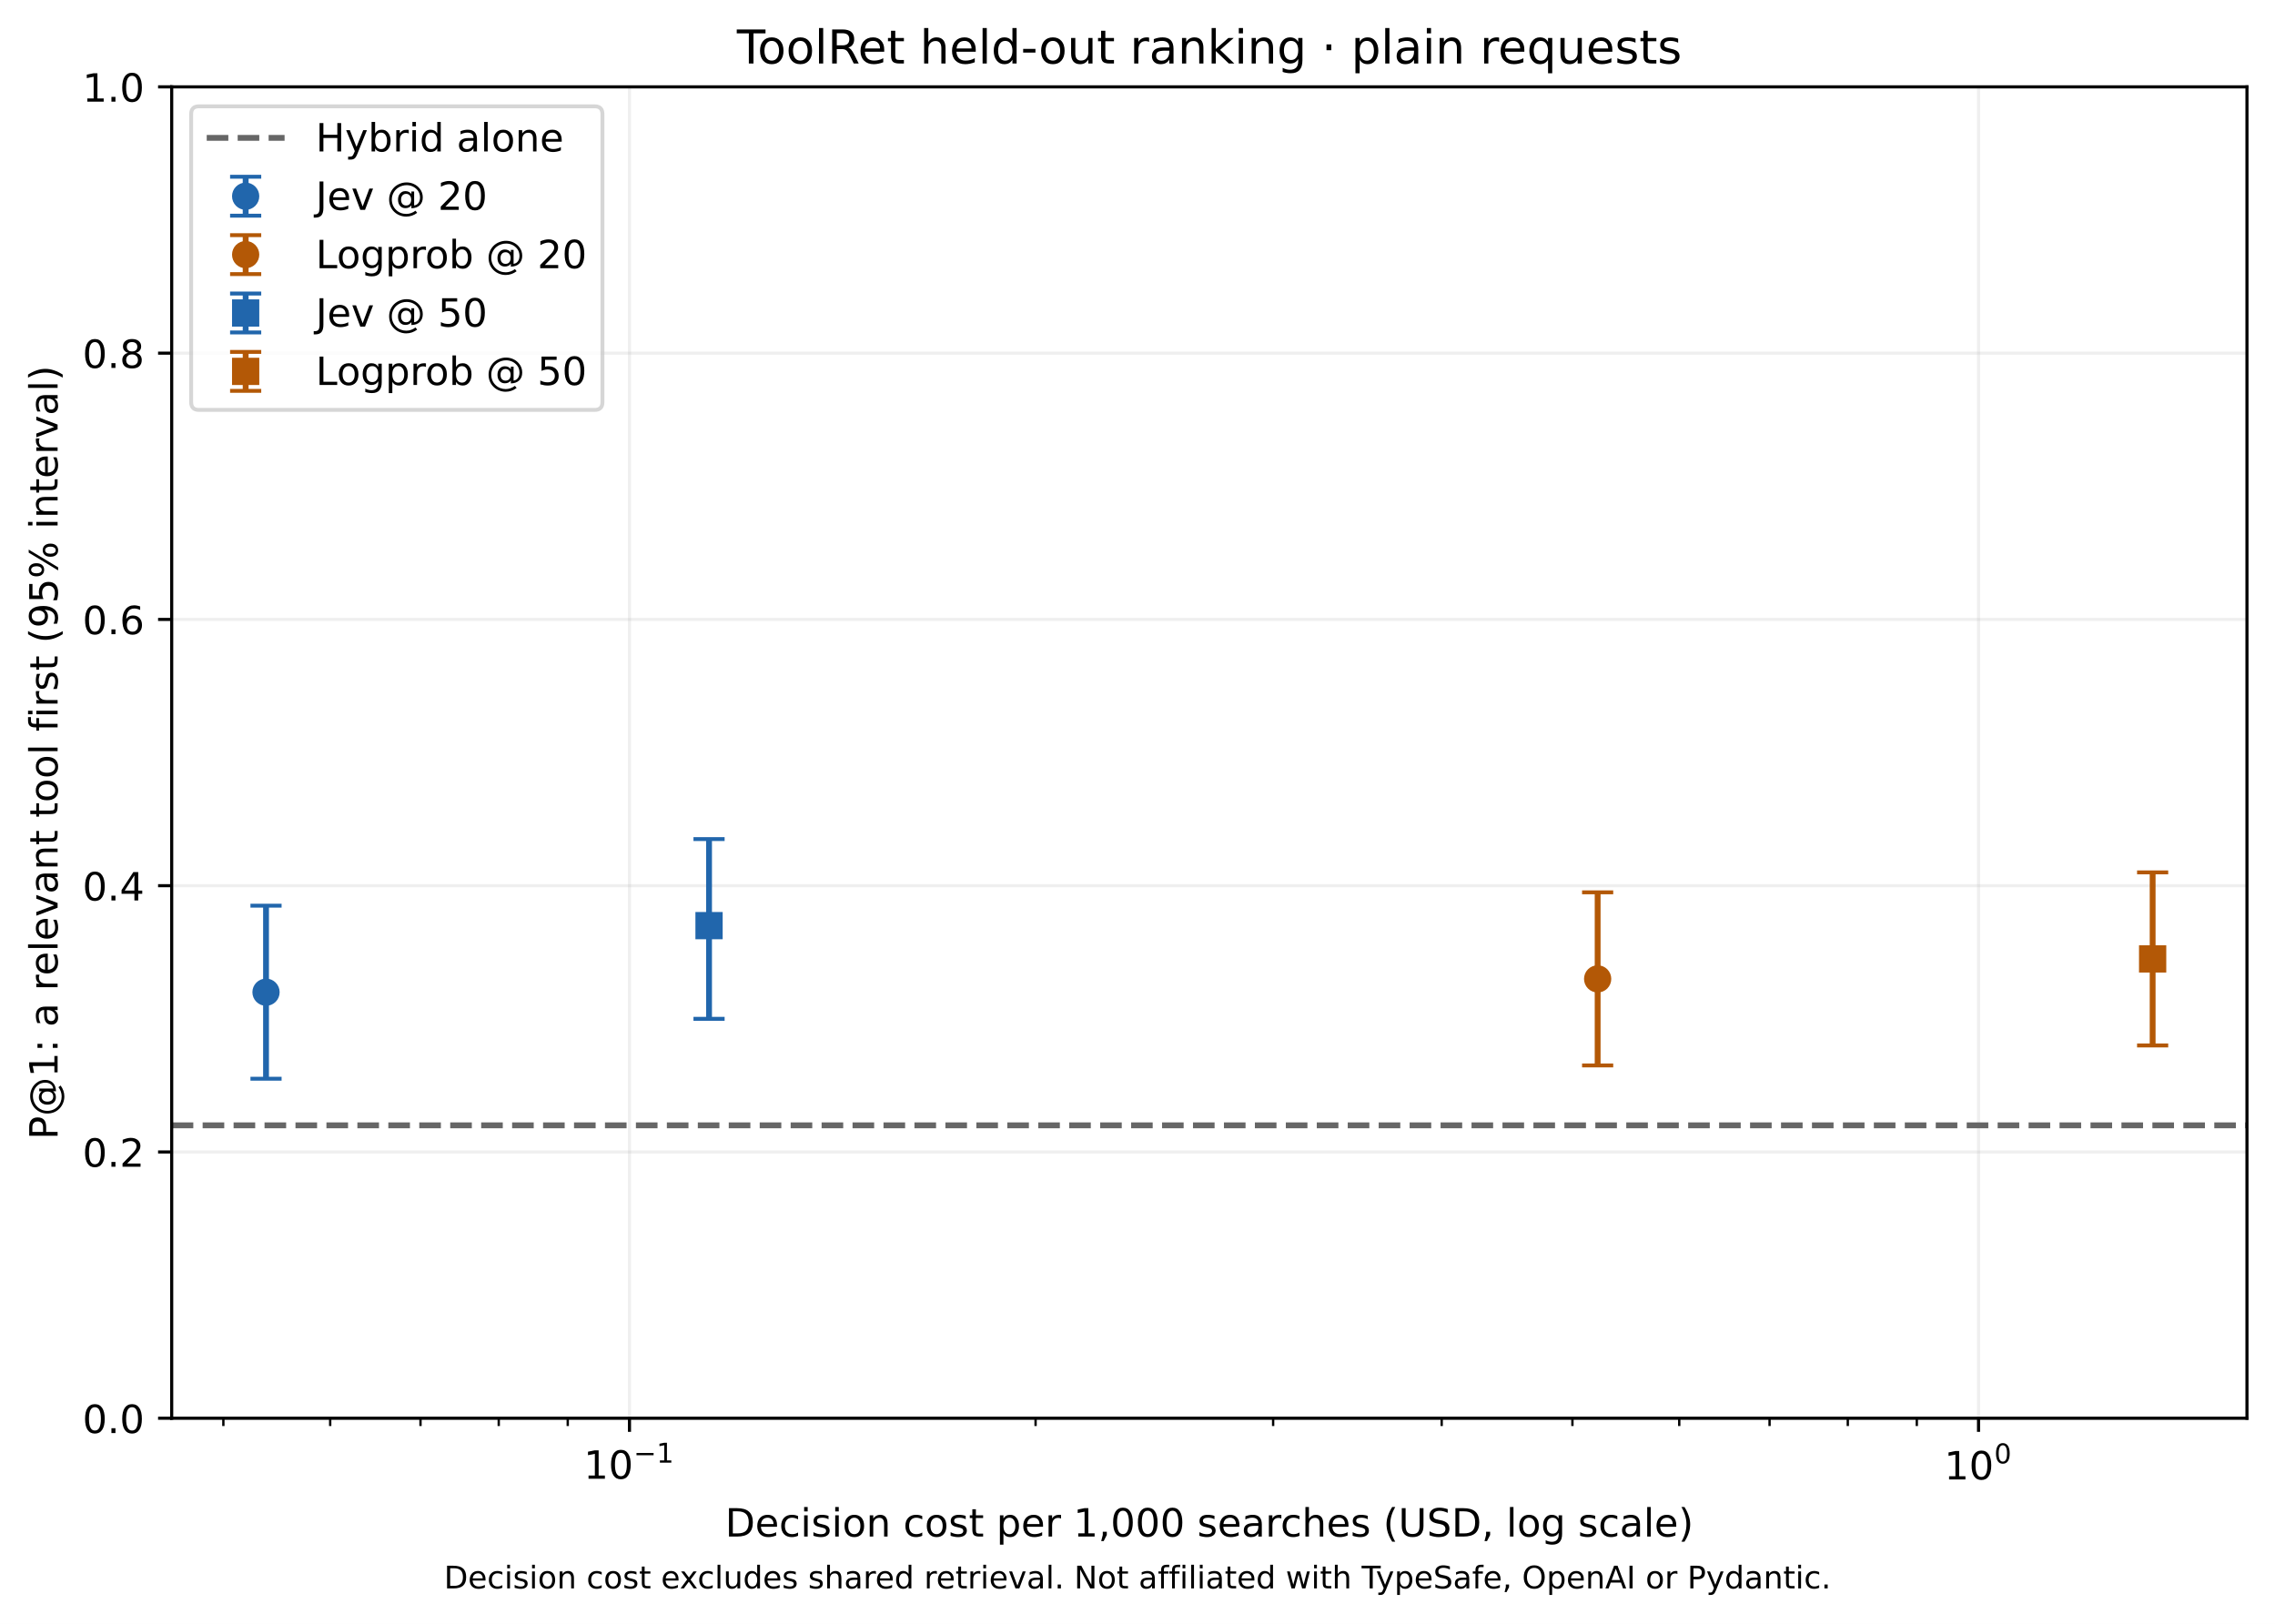
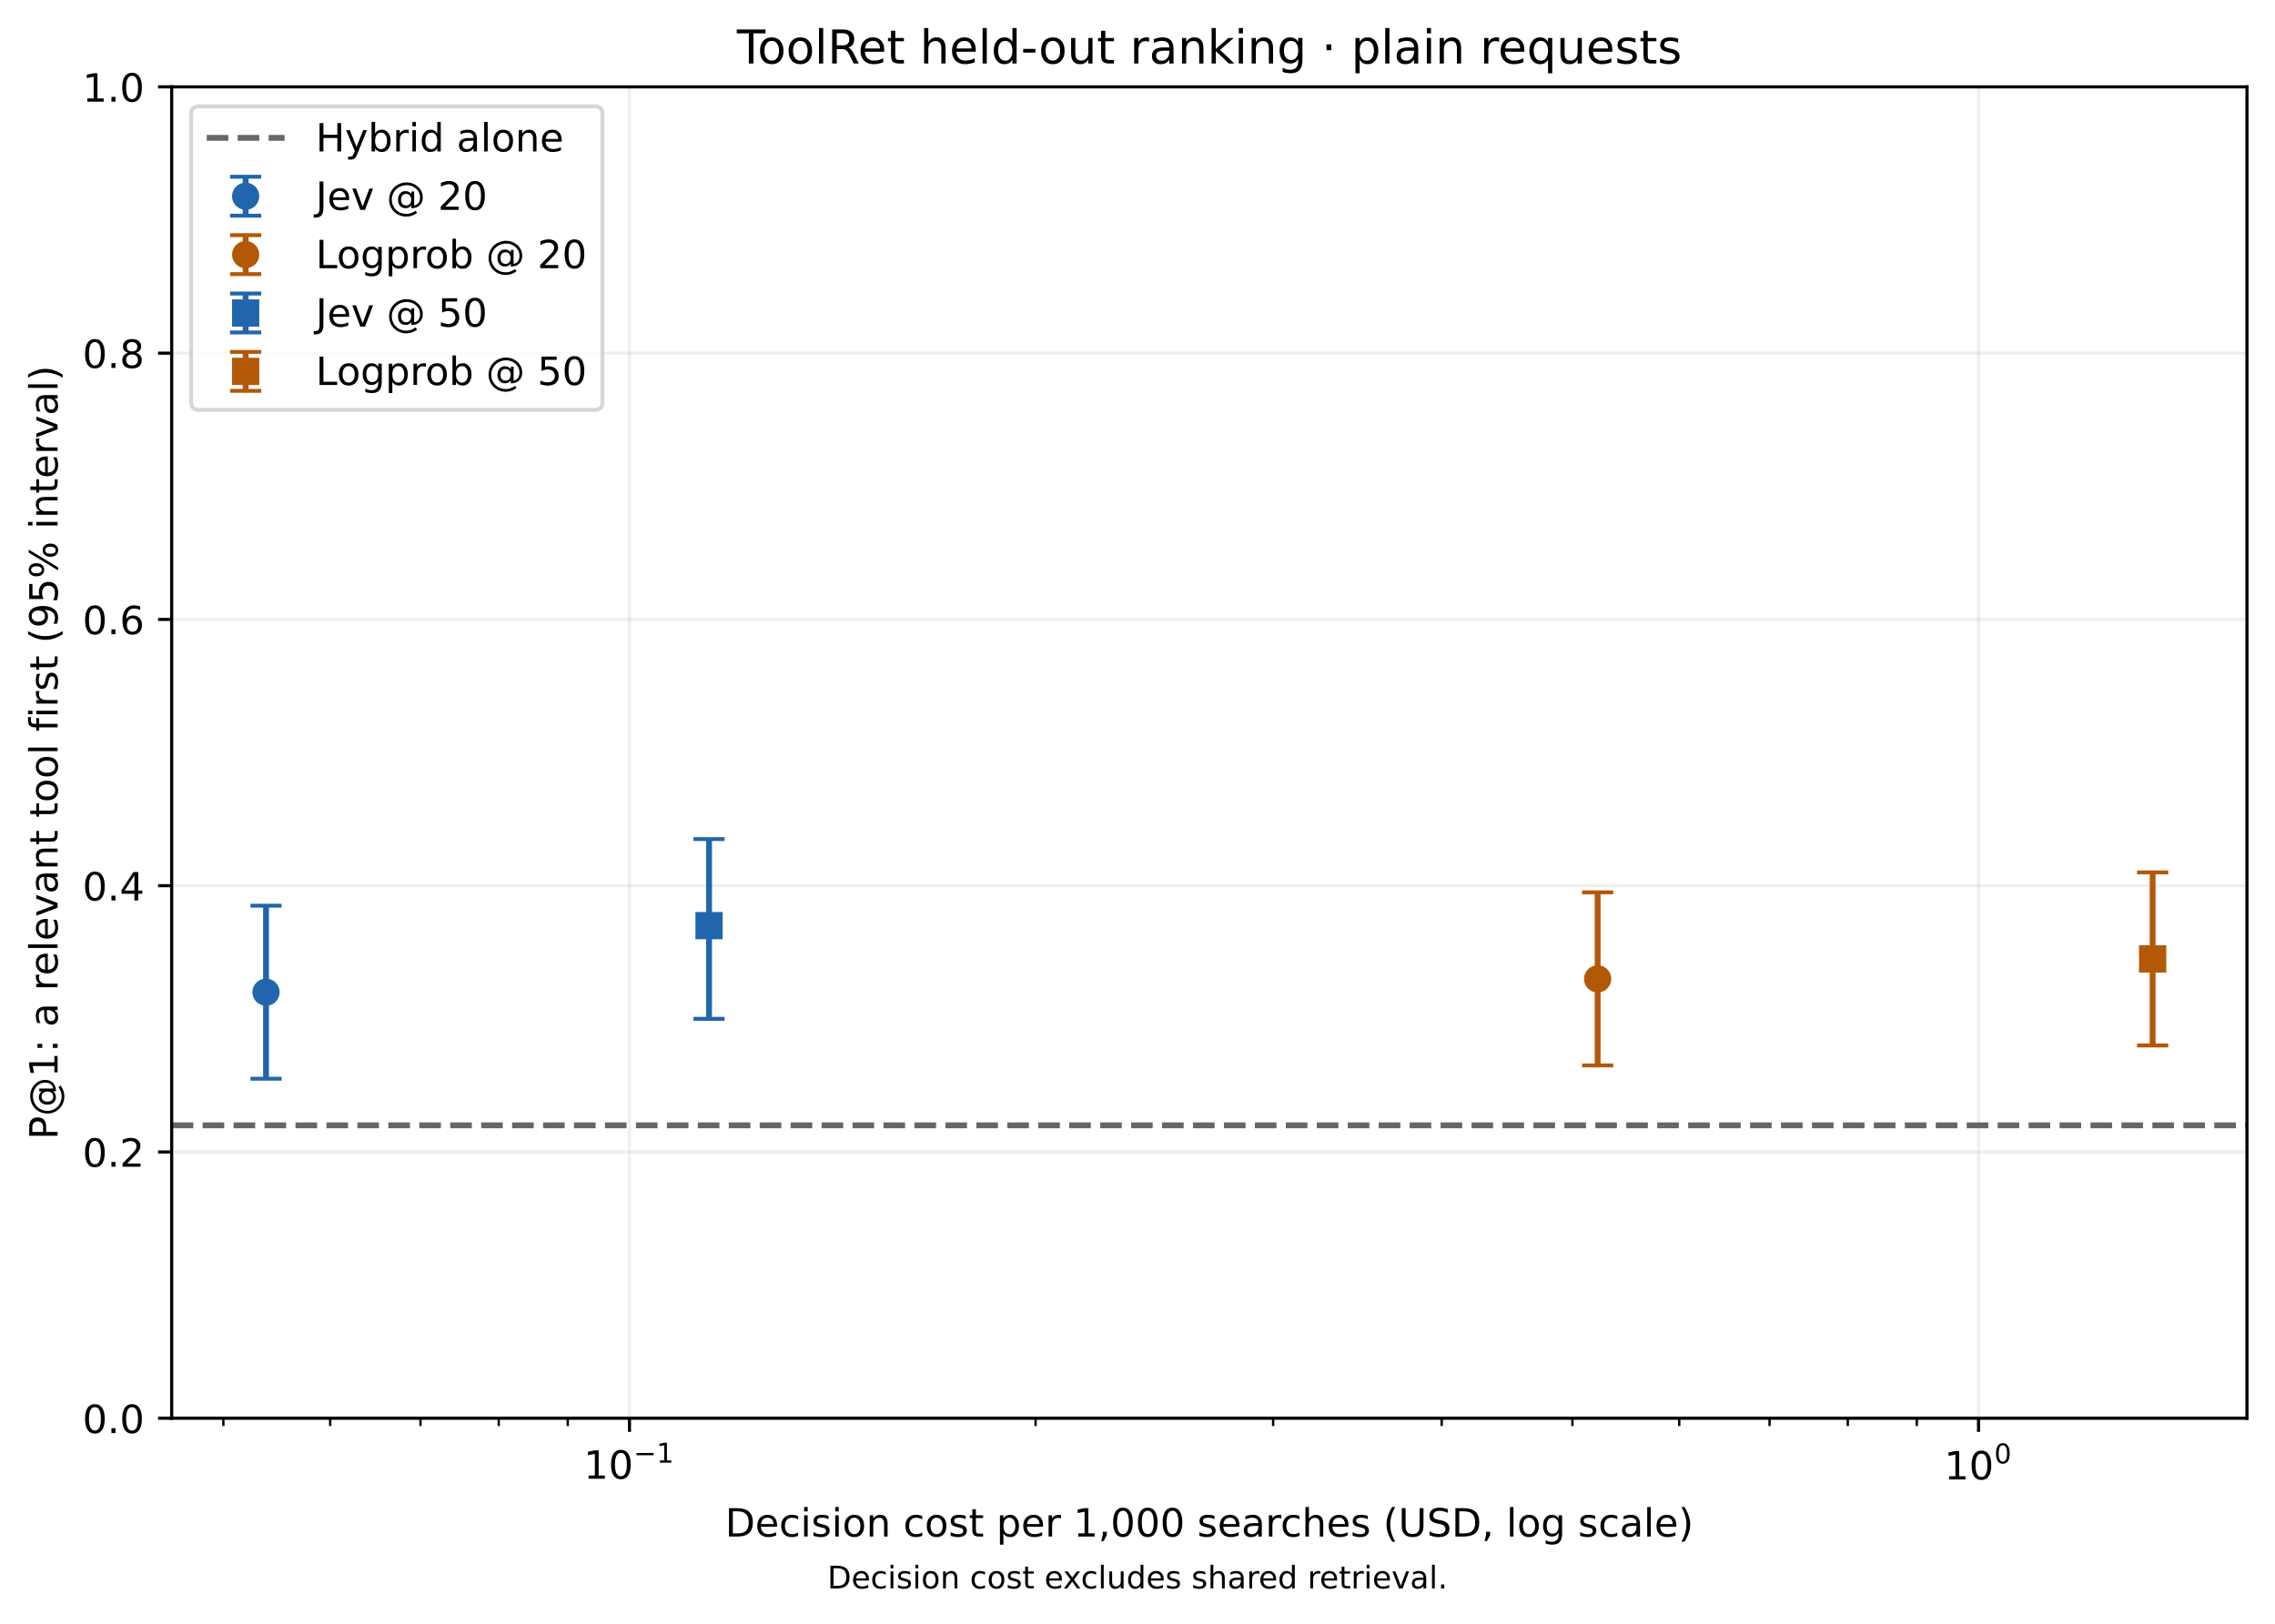
<svg xmlns="http://www.w3.org/2000/svg" xmlns:xlink="http://www.w3.org/1999/xlink" width="584.4pt" height="417.242pt" viewBox="0 0 584.4 417.242" version="1.1">
  <defs>
    <style type="text/css">*{stroke-linejoin: round; stroke-linecap: butt}</style>
  </defs>
  <g id="figure_1">
    <g id="patch_1">
      <path d="M 0 417.242  L 584.4 417.242  L 584.4 0  L 0 0  z " style="fill: #ffffff" />
    </g>
    <g id="axes_1">
      <g id="patch_2">
        <path d="M 44.104 364.396  L 577.2 364.396  L 577.2 22.318  L 44.104 22.318  z " style="fill: #ffffff" />
      </g>
      <g id="matplotlib.axis_1">
        <g id="xtick_1">
          <g id="line2d_1">
            <path d="M 161.699 364.396  L 161.699 22.318  " clip-path="url(#p16aa6bfd09)" style="fill: none; stroke: #b0b0b0; stroke-opacity: 0.2; stroke-width: 0.8; stroke-linecap: square" />
          </g>
          <g id="line2d_2">
            <defs>
              <path id="mc6b8e63c12" d="M 0 0  L 0 3.5  " style="stroke: #000000; stroke-width: 0.8" />
            </defs>
            <g>
              <use xlink:href="#mc6b8e63c12" x="161.699" y="364.396" style="stroke: #000000; stroke-width: 0.8" />
            </g>
          </g>
          <g id="text_1">
            <g transform="translate(149.9486 380.6964)">
              <text>
                <tspan x="0" y="-0.762" style="font-size: 10px; font-family: 'DejaVu Sans'">1</tspan>
                <tspan x="6.362" y="-0.762" style="font-size: 10px; font-family: 'DejaVu Sans'">0</tspan>
                <tspan x="12.82" y="-4.892" style="font-size: 7px; font-family: 'DejaVu Sans'">−</tspan>
                <tspan x="18.686" y="-4.892" style="font-size: 7px; font-family: 'DejaVu Sans'">1</tspan>
              </text>
            </g>
          </g>
        </g>
        <g id="xtick_2">
          <g id="line2d_3">
            <path d="M 508.244 364.396  L 508.244 22.318  " clip-path="url(#p16aa6bfd09)" style="fill: none; stroke: #b0b0b0; stroke-opacity: 0.2; stroke-width: 0.8; stroke-linecap: square" />
          </g>
          <g id="line2d_4">
            <g>
              <use xlink:href="#mc6b8e63c12" x="508.244" y="364.396" style="stroke: #000000; stroke-width: 0.8" />
            </g>
          </g>
          <g id="text_2">
            <g transform="translate(499.4438 380.7964)">
              <text>
                <tspan x="0" y="-0.675" style="font-size: 10px; font-family: 'DejaVu Sans'">1</tspan>
                <tspan x="6.362" y="-0.675" style="font-size: 10px; font-family: 'DejaVu Sans'">0</tspan>
                <tspan x="12.82" y="-4.805" style="font-size: 7px; font-family: 'DejaVu Sans'">0</tspan>
              </text>
            </g>
          </g>
        </g>
        <g id="xtick_3">
          <g id="line2d_5">
            <defs>
              <path id="m6093cd022e" d="M 0 0  L 0 2  " style="stroke: #000000; stroke-width: 0.6" />
            </defs>
            <g>
              <use xlink:href="#m6093cd022e" x="57.378" y="364.396" style="stroke: #000000; stroke-width: 0.6" />
            </g>
          </g>
        </g>
        <g id="xtick_4">
          <g id="line2d_6">
            <g>
              <use xlink:href="#m6093cd022e" x="84.818" y="364.396" style="stroke: #000000; stroke-width: 0.6" />
            </g>
          </g>
        </g>
        <g id="xtick_5">
          <g id="line2d_7">
            <g>
              <use xlink:href="#m6093cd022e" x="108.018" y="364.396" style="stroke: #000000; stroke-width: 0.6" />
            </g>
          </g>
        </g>
        <g id="xtick_6">
          <g id="line2d_8">
            <g>
              <use xlink:href="#m6093cd022e" x="128.115" y="364.396" style="stroke: #000000; stroke-width: 0.6" />
            </g>
          </g>
        </g>
        <g id="xtick_7">
          <g id="line2d_9">
            <g>
              <use xlink:href="#m6093cd022e" x="145.842" y="364.396" style="stroke: #000000; stroke-width: 0.6" />
            </g>
          </g>
        </g>
        <g id="xtick_8">
          <g id="line2d_10">
            <g>
              <use xlink:href="#m6093cd022e" x="266.019" y="364.396" style="stroke: #000000; stroke-width: 0.6" />
            </g>
          </g>
        </g>
        <g id="xtick_9">
          <g id="line2d_11">
            <g>
              <use xlink:href="#m6093cd022e" x="327.043" y="364.396" style="stroke: #000000; stroke-width: 0.6" />
            </g>
          </g>
        </g>
        <g id="xtick_10">
          <g id="line2d_12">
            <g>
              <use xlink:href="#m6093cd022e" x="370.34" y="364.396" style="stroke: #000000; stroke-width: 0.6" />
            </g>
          </g>
        </g>
        <g id="xtick_11">
          <g id="line2d_13">
            <g>
              <use xlink:href="#m6093cd022e" x="403.923" y="364.396" style="stroke: #000000; stroke-width: 0.6" />
            </g>
          </g>
        </g>
        <g id="xtick_12">
          <g id="line2d_14">
            <g>
              <use xlink:href="#m6093cd022e" x="431.363" y="364.396" style="stroke: #000000; stroke-width: 0.6" />
            </g>
          </g>
        </g>
        <g id="xtick_13">
          <g id="line2d_15">
            <g>
              <use xlink:href="#m6093cd022e" x="454.563" y="364.396" style="stroke: #000000; stroke-width: 0.6" />
            </g>
          </g>
        </g>
        <g id="xtick_14">
          <g id="line2d_16">
            <g>
              <use xlink:href="#m6093cd022e" x="474.66" y="364.396" style="stroke: #000000; stroke-width: 0.6" />
            </g>
          </g>
        </g>
        <g id="xtick_15">
          <g id="line2d_17">
            <g>
              <use xlink:href="#m6093cd022e" x="492.387" y="364.396" style="stroke: #000000; stroke-width: 0.6" />
            </g>
          </g>
        </g>
        <g id="text_3">
          <text style="font-size: 10px; font-family: 'DejaVu Sans', 'Bitstream Vera Sans', 'Computer Modern Sans Serif', 'Lucida Grande', 'Verdana', 'Geneva', 'Lucid', 'Arial', 'Helvetica', 'Avant Garde', sans-serif; text-anchor: middle" x="310.652" y="394.797" transform="rotate(-0 310.6517 394.7972)">Decision cost per 1,000 searches (USD, log scale)</text>
        </g>
      </g>
      <g id="matplotlib.axis_2">
        <g id="ytick_1">
          <g id="line2d_18">
            <path d="M 44.104 364.396  L 577.2 364.396  " clip-path="url(#p16aa6bfd09)" style="fill: none; stroke: #b0b0b0; stroke-opacity: 0.2; stroke-width: 0.8; stroke-linecap: square" />
          </g>
          <g id="line2d_19">
            <defs>
              <path id="m1181a20904" d="M 0 0  L -3.5 0  " style="stroke: #000000; stroke-width: 0.8" />
            </defs>
            <g>
              <use xlink:href="#m1181a20904" x="44.104" y="364.396" style="stroke: #000000; stroke-width: 0.8" />
            </g>
          </g>
          <g id="text_4">
            <text style="font-size: 10px; font-family: 'DejaVu Sans', 'Bitstream Vera Sans', 'Computer Modern Sans Serif', 'Lucida Grande', 'Verdana', 'Geneva', 'Lucid', 'Arial', 'Helvetica', 'Avant Garde', sans-serif; text-anchor: end" x="37.104" y="368.195" transform="rotate(-0 37.10391 368.1952)">0.0</text>
          </g>
        </g>
        <g id="ytick_2">
          <g id="line2d_20">
            <path d="M 44.104 295.981  L 577.2 295.981  " clip-path="url(#p16aa6bfd09)" style="fill: none; stroke: #b0b0b0; stroke-opacity: 0.2; stroke-width: 0.8; stroke-linecap: square" />
          </g>
          <g id="line2d_21">
            <g>
              <use xlink:href="#m1181a20904" x="44.104" y="295.981" style="stroke: #000000; stroke-width: 0.8" />
            </g>
          </g>
          <g id="text_5">
            <text style="font-size: 10px; font-family: 'DejaVu Sans', 'Bitstream Vera Sans', 'Computer Modern Sans Serif', 'Lucida Grande', 'Verdana', 'Geneva', 'Lucid', 'Arial', 'Helvetica', 'Avant Garde', sans-serif; text-anchor: end" x="37.104" y="299.78" transform="rotate(-0 37.10391 299.7796)">0.2</text>
          </g>
        </g>
        <g id="ytick_3">
          <g id="line2d_22">
            <path d="M 44.104 227.565  L 577.2 227.565  " clip-path="url(#p16aa6bfd09)" style="fill: none; stroke: #b0b0b0; stroke-opacity: 0.2; stroke-width: 0.8; stroke-linecap: square" />
          </g>
          <g id="line2d_23">
            <g>
              <use xlink:href="#m1181a20904" x="44.104" y="227.565" style="stroke: #000000; stroke-width: 0.8" />
            </g>
          </g>
          <g id="text_6">
            <text style="font-size: 10px; font-family: 'DejaVu Sans', 'Bitstream Vera Sans', 'Computer Modern Sans Serif', 'Lucida Grande', 'Verdana', 'Geneva', 'Lucid', 'Arial', 'Helvetica', 'Avant Garde', sans-serif; text-anchor: end" x="37.104" y="231.364" transform="rotate(-0 37.10391 231.3639)">0.4</text>
          </g>
        </g>
        <g id="ytick_4">
          <g id="line2d_24">
            <path d="M 44.104 159.149  L 577.2 159.149  " clip-path="url(#p16aa6bfd09)" style="fill: none; stroke: #b0b0b0; stroke-opacity: 0.2; stroke-width: 0.8; stroke-linecap: square" />
          </g>
          <g id="line2d_25">
            <g>
              <use xlink:href="#m1181a20904" x="44.104" y="159.149" style="stroke: #000000; stroke-width: 0.8" />
            </g>
          </g>
          <g id="text_7">
            <text style="font-size: 10px; font-family: 'DejaVu Sans', 'Bitstream Vera Sans', 'Computer Modern Sans Serif', 'Lucida Grande', 'Verdana', 'Geneva', 'Lucid', 'Arial', 'Helvetica', 'Avant Garde', sans-serif; text-anchor: end" x="37.104" y="162.948" transform="rotate(-0 37.10391 162.9483)">0.6</text>
          </g>
        </g>
        <g id="ytick_5">
          <g id="line2d_26">
            <path d="M 44.104 90.734  L 577.2 90.734  " clip-path="url(#p16aa6bfd09)" style="fill: none; stroke: #b0b0b0; stroke-opacity: 0.2; stroke-width: 0.8; stroke-linecap: square" />
          </g>
          <g id="line2d_27">
            <g>
              <use xlink:href="#m1181a20904" x="44.104" y="90.734" style="stroke: #000000; stroke-width: 0.8" />
            </g>
          </g>
          <g id="text_8">
            <text style="font-size: 10px; font-family: 'DejaVu Sans', 'Bitstream Vera Sans', 'Computer Modern Sans Serif', 'Lucida Grande', 'Verdana', 'Geneva', 'Lucid', 'Arial', 'Helvetica', 'Avant Garde', sans-serif; text-anchor: end" x="37.104" y="94.533" transform="rotate(-0 37.10391 94.53261)">0.8</text>
          </g>
        </g>
        <g id="ytick_6">
          <g id="line2d_28">
            <path d="M 44.104 22.318  L 577.2 22.318  " clip-path="url(#p16aa6bfd09)" style="fill: none; stroke: #b0b0b0; stroke-opacity: 0.2; stroke-width: 0.8; stroke-linecap: square" />
          </g>
          <g id="line2d_29">
            <g>
              <use xlink:href="#m1181a20904" x="44.104" y="22.318" style="stroke: #000000; stroke-width: 0.8" />
            </g>
          </g>
          <g id="text_9">
            <text style="font-size: 10px; font-family: 'DejaVu Sans', 'Bitstream Vera Sans', 'Computer Modern Sans Serif', 'Lucida Grande', 'Verdana', 'Geneva', 'Lucid', 'Arial', 'Helvetica', 'Avant Garde', sans-serif; text-anchor: end" x="37.104" y="26.117" transform="rotate(-0 37.10391 26.11695)">1.0</text>
          </g>
        </g>
        <g id="text_10">
          <text style="font-size: 10px; font-family: 'DejaVu Sans', 'Bitstream Vera Sans', 'Computer Modern Sans Serif', 'Lucida Grande', 'Verdana', 'Geneva', 'Lucid', 'Arial', 'Helvetica', 'Avant Garde', sans-serif; text-anchor: middle" x="14.798" y="193.357" transform="rotate(-90 14.79844 193.3573)">P@1: a relevant tool first (95% interval)</text>
        </g>
      </g>
      <g id="line2d_30">
        <path d="M 44.104 289.139  L 577.2 289.139  " clip-path="url(#p16aa6bfd09)" style="fill: none; stroke-dasharray: 5.55,2.4; stroke-dashoffset: 0; stroke: #666666; stroke-width: 1.5" />
      </g>
      <g id="LineCollection_1">
        <path d="M 68.336 277.166  L 68.336 232.696  " clip-path="url(#p16aa6bfd09)" style="fill: none; stroke: #2166ac; stroke-width: 1.5" />
      </g>
      <g id="line2d_31">
        <defs>
          <path id="mc155019a4f" d="M 4 0  L -4 -0  " style="stroke: #2166ac" />
        </defs>
        <g clip-path="url(#p16aa6bfd09)">
          <use xlink:href="#mc155019a4f" x="68.336" y="277.166" style="fill: #2166ac; stroke: #2166ac" />
        </g>
      </g>
      <g id="line2d_32">
        <g clip-path="url(#p16aa6bfd09)">
          <use xlink:href="#mc155019a4f" x="68.336" y="232.696" style="fill: #2166ac; stroke: #2166ac" />
        </g>
      </g>
      <g id="LineCollection_2">
        <path d="M 410.402 273.746  L 410.402 229.275  " clip-path="url(#p16aa6bfd09)" style="fill: none; stroke: #b35806; stroke-width: 1.5" />
      </g>
      <g id="line2d_33">
        <defs>
          <path id="m330d374796" d="M 4 0  L -4 -0  " style="stroke: #b35806" />
        </defs>
        <g clip-path="url(#p16aa6bfd09)">
          <use xlink:href="#m330d374796" x="410.402" y="273.746" style="fill: #b35806; stroke: #b35806" />
        </g>
      </g>
      <g id="line2d_34">
        <g clip-path="url(#p16aa6bfd09)">
          <use xlink:href="#m330d374796" x="410.402" y="229.275" style="fill: #b35806; stroke: #b35806" />
        </g>
      </g>
      <g id="LineCollection_3">
        <path d="M 182.138 261.773  L 182.138 215.592  " clip-path="url(#p16aa6bfd09)" style="fill: none; stroke: #2166ac; stroke-width: 1.5" />
      </g>
      <g id="line2d_35">
        <g clip-path="url(#p16aa6bfd09)">
          <use xlink:href="#mc155019a4f" x="182.138" y="261.773" style="fill: #2166ac; stroke: #2166ac" />
        </g>
      </g>
      <g id="line2d_36">
        <g clip-path="url(#p16aa6bfd09)">
          <use xlink:href="#mc155019a4f" x="182.138" y="215.592" style="fill: #2166ac; stroke: #2166ac" />
        </g>
      </g>
      <g id="LineCollection_4">
        <path d="M 552.968 268.614  L 552.968 224.144  " clip-path="url(#p16aa6bfd09)" style="fill: none; stroke: #b35806; stroke-width: 1.5" />
      </g>
      <g id="line2d_37">
        <g clip-path="url(#p16aa6bfd09)">
          <use xlink:href="#m330d374796" x="552.968" y="268.614" style="fill: #b35806; stroke: #b35806" />
        </g>
      </g>
      <g id="line2d_38">
        <g clip-path="url(#p16aa6bfd09)">
          <use xlink:href="#m330d374796" x="552.968" y="224.144" style="fill: #b35806; stroke: #b35806" />
        </g>
      </g>
      <g id="line2d_39">
        <defs>
          <path id="m19d05e753e" d="M 0 3  C 0.796 3 1.559 2.684 2.121 2.121  C 2.684 1.559 3 0.796 3 0  C 3 -0.796 2.684 -1.559 2.121 -2.121  C 1.559 -2.684 0.796 -3 0 -3  C -0.796 -3 -1.559 -2.684 -2.121 -2.121  C -2.684 -1.559 -3 -0.796 -3 0  C -3 0.796 -2.684 1.559 -2.121 2.121  C -1.559 2.684 -0.796 3 0 3  z " style="stroke: #2166ac" />
        </defs>
        <g clip-path="url(#p16aa6bfd09)">
          <use xlink:href="#m19d05e753e" x="68.336" y="254.931" style="fill: #2166ac; stroke: #2166ac" />
        </g>
      </g>
      <g id="line2d_40">
        <defs>
          <path id="m93d641ec3c" d="M 0 3  C 0.796 3 1.559 2.684 2.121 2.121  C 2.684 1.559 3 0.796 3 0  C 3 -0.796 2.684 -1.559 2.121 -2.121  C 1.559 -2.684 0.796 -3 0 -3  C -0.796 -3 -1.559 -2.684 -2.121 -2.121  C -2.684 -1.559 -3 -0.796 -3 0  C -3 0.796 -2.684 1.559 -2.121 2.121  C -1.559 2.684 -0.796 3 0 3  z " style="stroke: #b35806" />
        </defs>
        <g clip-path="url(#p16aa6bfd09)">
          <use xlink:href="#m93d641ec3c" x="410.402" y="251.511" style="fill: #b35806; stroke: #b35806" />
        </g>
      </g>
      <g id="line2d_41">
        <defs>
          <path id="mbd33381b75" d="M -3 3  L 3 3  L 3 -3  L -3 -3  z " style="stroke: #2166ac; stroke-linejoin: miter" />
        </defs>
        <g clip-path="url(#p16aa6bfd09)">
          <use xlink:href="#mbd33381b75" x="182.138" y="237.827" style="fill: #2166ac; stroke: #2166ac; stroke-linejoin: miter" />
        </g>
      </g>
      <g id="line2d_42">
        <defs>
          <path id="mb8d0a27ae0" d="M -3 3  L 3 3  L 3 -3  L -3 -3  z " style="stroke: #b35806; stroke-linejoin: miter" />
        </defs>
        <g clip-path="url(#p16aa6bfd09)">
          <use xlink:href="#mb8d0a27ae0" x="552.968" y="246.379" style="fill: #b35806; stroke: #b35806; stroke-linejoin: miter" />
        </g>
      </g>
      <g id="patch_3">
        <path d="M 44.104 364.396  L 44.104 22.318  " style="fill: none; stroke: #000000; stroke-width: 0.8; stroke-linejoin: miter; stroke-linecap: square" />
      </g>
      <g id="patch_4">
        <path d="M 577.2 364.396  L 577.2 22.318  " style="fill: none; stroke: #000000; stroke-width: 0.8; stroke-linejoin: miter; stroke-linecap: square" />
      </g>
      <g id="patch_5">
        <path d="M 44.104 364.396  L 577.2 364.396  " style="fill: none; stroke: #000000; stroke-width: 0.8; stroke-linejoin: miter; stroke-linecap: square" />
      </g>
      <g id="patch_6">
        <path d="M 44.104 22.318  L 577.2 22.318  " style="fill: none; stroke: #000000; stroke-width: 0.8; stroke-linejoin: miter; stroke-linecap: square" />
      </g>
      <g id="text_11">
        <text style="font-size: 12px; font-family: 'DejaVu Sans', 'Bitstream Vera Sans', 'Computer Modern Sans Serif', 'Lucida Grande', 'Verdana', 'Geneva', 'Lucid', 'Arial', 'Helvetica', 'Avant Garde', sans-serif; text-anchor: middle" x="310.652" y="16.318" transform="rotate(-0 310.6517 16.31812)">ToolRet held-out ranking · plain requests</text>
      </g>
      <g id="legend_1">
        <g id="patch_7">
          <path d="M 51.104 105.322  L 152.755 105.322  Q 154.755 105.322 154.755 103.322  L 154.755 29.318  Q 154.755 27.318 152.755 27.318  L 51.104 27.318  Q 49.104 27.318 49.104 29.318  L 49.104 103.322  Q 49.104 105.322 51.104 105.322  z " style="fill: #ffffff; opacity: 0.8; stroke: #cccccc; stroke-linejoin: miter" />
        </g>
        <g id="line2d_43">
          <path d="M 53.104 35.417  L 63.104 35.417  L 73.104 35.417  " style="fill: none; stroke-dasharray: 5.55,2.4; stroke-dashoffset: 0; stroke: #666666; stroke-width: 1.5" />
        </g>
        <g id="text_12">
          <text style="font-size: 10px; font-family: 'DejaVu Sans', 'Bitstream Vera Sans', 'Computer Modern Sans Serif', 'Lucida Grande', 'Verdana', 'Geneva', 'Lucid', 'Arial', 'Helvetica', 'Avant Garde', sans-serif; text-anchor: start" x="81.104" y="38.917" transform="rotate(-0 81.10391 38.91656)">Hybrid alone</text>
        </g>
        <g id="LineCollection_5">
          <path d="M 63.104 55.417  L 63.104 45.417  " style="fill: none; stroke: #2166ac; stroke-width: 1.5" />
        </g>
        <g id="line2d_44">
          <g>
            <use xlink:href="#mc155019a4f" x="63.104" y="55.417" style="fill: #2166ac; stroke: #2166ac" />
          </g>
        </g>
        <g id="line2d_45">
          <g>
            <use xlink:href="#mc155019a4f" x="63.104" y="45.417" style="fill: #2166ac; stroke: #2166ac" />
          </g>
        </g>
        <g id="line2d_46" />
        <g id="line2d_47">
          <g>
            <use xlink:href="#m19d05e753e" x="63.104" y="50.417" style="fill: #2166ac; stroke: #2166ac" />
          </g>
        </g>
        <g id="text_13">
          <text style="font-size: 10px; font-family: 'DejaVu Sans', 'Bitstream Vera Sans', 'Computer Modern Sans Serif', 'Lucida Grande', 'Verdana', 'Geneva', 'Lucid', 'Arial', 'Helvetica', 'Avant Garde', sans-serif; text-anchor: start" x="81.104" y="53.917" transform="rotate(-0 81.10391 53.91734)">Jev @ 20</text>
        </g>
        <g id="LineCollection_6">
          <path d="M 63.104 70.418  L 63.104 60.418  " style="fill: none; stroke: #b35806; stroke-width: 1.5" />
        </g>
        <g id="line2d_48">
          <g>
            <use xlink:href="#m330d374796" x="63.104" y="70.418" style="fill: #b35806; stroke: #b35806" />
          </g>
        </g>
        <g id="line2d_49">
          <g>
            <use xlink:href="#m330d374796" x="63.104" y="60.418" style="fill: #b35806; stroke: #b35806" />
          </g>
        </g>
        <g id="line2d_50" />
        <g id="line2d_51">
          <g>
            <use xlink:href="#m93d641ec3c" x="63.104" y="65.418" style="fill: #b35806; stroke: #b35806" />
          </g>
        </g>
        <g id="text_14">
          <text style="font-size: 10px; font-family: 'DejaVu Sans', 'Bitstream Vera Sans', 'Computer Modern Sans Serif', 'Lucida Grande', 'Verdana', 'Geneva', 'Lucid', 'Arial', 'Helvetica', 'Avant Garde', sans-serif; text-anchor: start" x="81.104" y="68.918" transform="rotate(-0 81.10391 68.91813)">Logprob @ 20</text>
        </g>
        <g id="LineCollection_7">
          <path d="M 63.104 85.419  L 63.104 75.419  " style="fill: none; stroke: #2166ac; stroke-width: 1.5" />
        </g>
        <g id="line2d_52">
          <g>
            <use xlink:href="#mc155019a4f" x="63.104" y="85.419" style="fill: #2166ac; stroke: #2166ac" />
          </g>
        </g>
        <g id="line2d_53">
          <g>
            <use xlink:href="#mc155019a4f" x="63.104" y="75.419" style="fill: #2166ac; stroke: #2166ac" />
          </g>
        </g>
        <g id="line2d_54" />
        <g id="line2d_55">
          <g>
            <use xlink:href="#mbd33381b75" x="63.104" y="80.419" style="fill: #2166ac; stroke: #2166ac; stroke-linejoin: miter" />
          </g>
        </g>
        <g id="text_15">
          <text style="font-size: 10px; font-family: 'DejaVu Sans', 'Bitstream Vera Sans', 'Computer Modern Sans Serif', 'Lucida Grande', 'Verdana', 'Geneva', 'Lucid', 'Arial', 'Helvetica', 'Avant Garde', sans-serif; text-anchor: start" x="81.104" y="83.919" transform="rotate(-0 81.10391 83.91891)">Jev @ 50</text>
        </g>
        <g id="LineCollection_8">
          <path d="M 63.104 100.42  L 63.104 90.42  " style="fill: none; stroke: #b35806; stroke-width: 1.5" />
        </g>
        <g id="line2d_56">
          <g>
            <use xlink:href="#m330d374796" x="63.104" y="100.42" style="fill: #b35806; stroke: #b35806" />
          </g>
        </g>
        <g id="line2d_57">
          <g>
            <use xlink:href="#m330d374796" x="63.104" y="90.42" style="fill: #b35806; stroke: #b35806" />
          </g>
        </g>
        <g id="line2d_58" />
        <g id="line2d_59">
          <g>
            <use xlink:href="#mb8d0a27ae0" x="63.104" y="95.42" style="fill: #b35806; stroke: #b35806; stroke-linejoin: miter" />
          </g>
        </g>
        <g id="text_16">
          <text style="font-size: 10px; font-family: 'DejaVu Sans', 'Bitstream Vera Sans', 'Computer Modern Sans Serif', 'Lucida Grande', 'Verdana', 'Geneva', 'Lucid', 'Arial', 'Helvetica', 'Avant Garde', sans-serif; text-anchor: start" x="81.104" y="98.92" transform="rotate(-0 81.10391 98.91969)">Logprob @ 50</text>
        </g>
      </g>
    </g>
    <g id="text_17">
-       <text style="font-size: 8px; font-family: 'DejaVu Sans', 'Bitstream Vera Sans', 'Computer Modern Sans Serif', 'Lucida Grande', 'Verdana', 'Geneva', 'Lucid', 'Arial', 'Helvetica', 'Avant Garde', sans-serif; text-anchor: middle" x="292.2" y="408.12" transform="rotate(-0 292.1998 408.1198)">Decision cost excludes shared retrieval. Not affiliated with TypeSafe, OpenAI or Pydantic.</text>
+       <text style="font-size: 8px; font-family: 'DejaVu Sans', 'Bitstream Vera Sans', 'Computer Modern Sans Serif', 'Lucida Grande', 'Verdana', 'Geneva', 'Lucid', 'Arial', 'Helvetica', 'Avant Garde', sans-serif; text-anchor: middle" x="292.2" y="408.12" transform="rotate(-0 292.1998 408.1198)">Decision cost excludes shared retrieval. </text>
    </g>
  </g>
  <defs>
    <clipPath id="p16aa6bfd09">
      <rect x="44.104" y="22.318" width="533.096" height="342.078" />
    </clipPath>
  </defs>
</svg>
